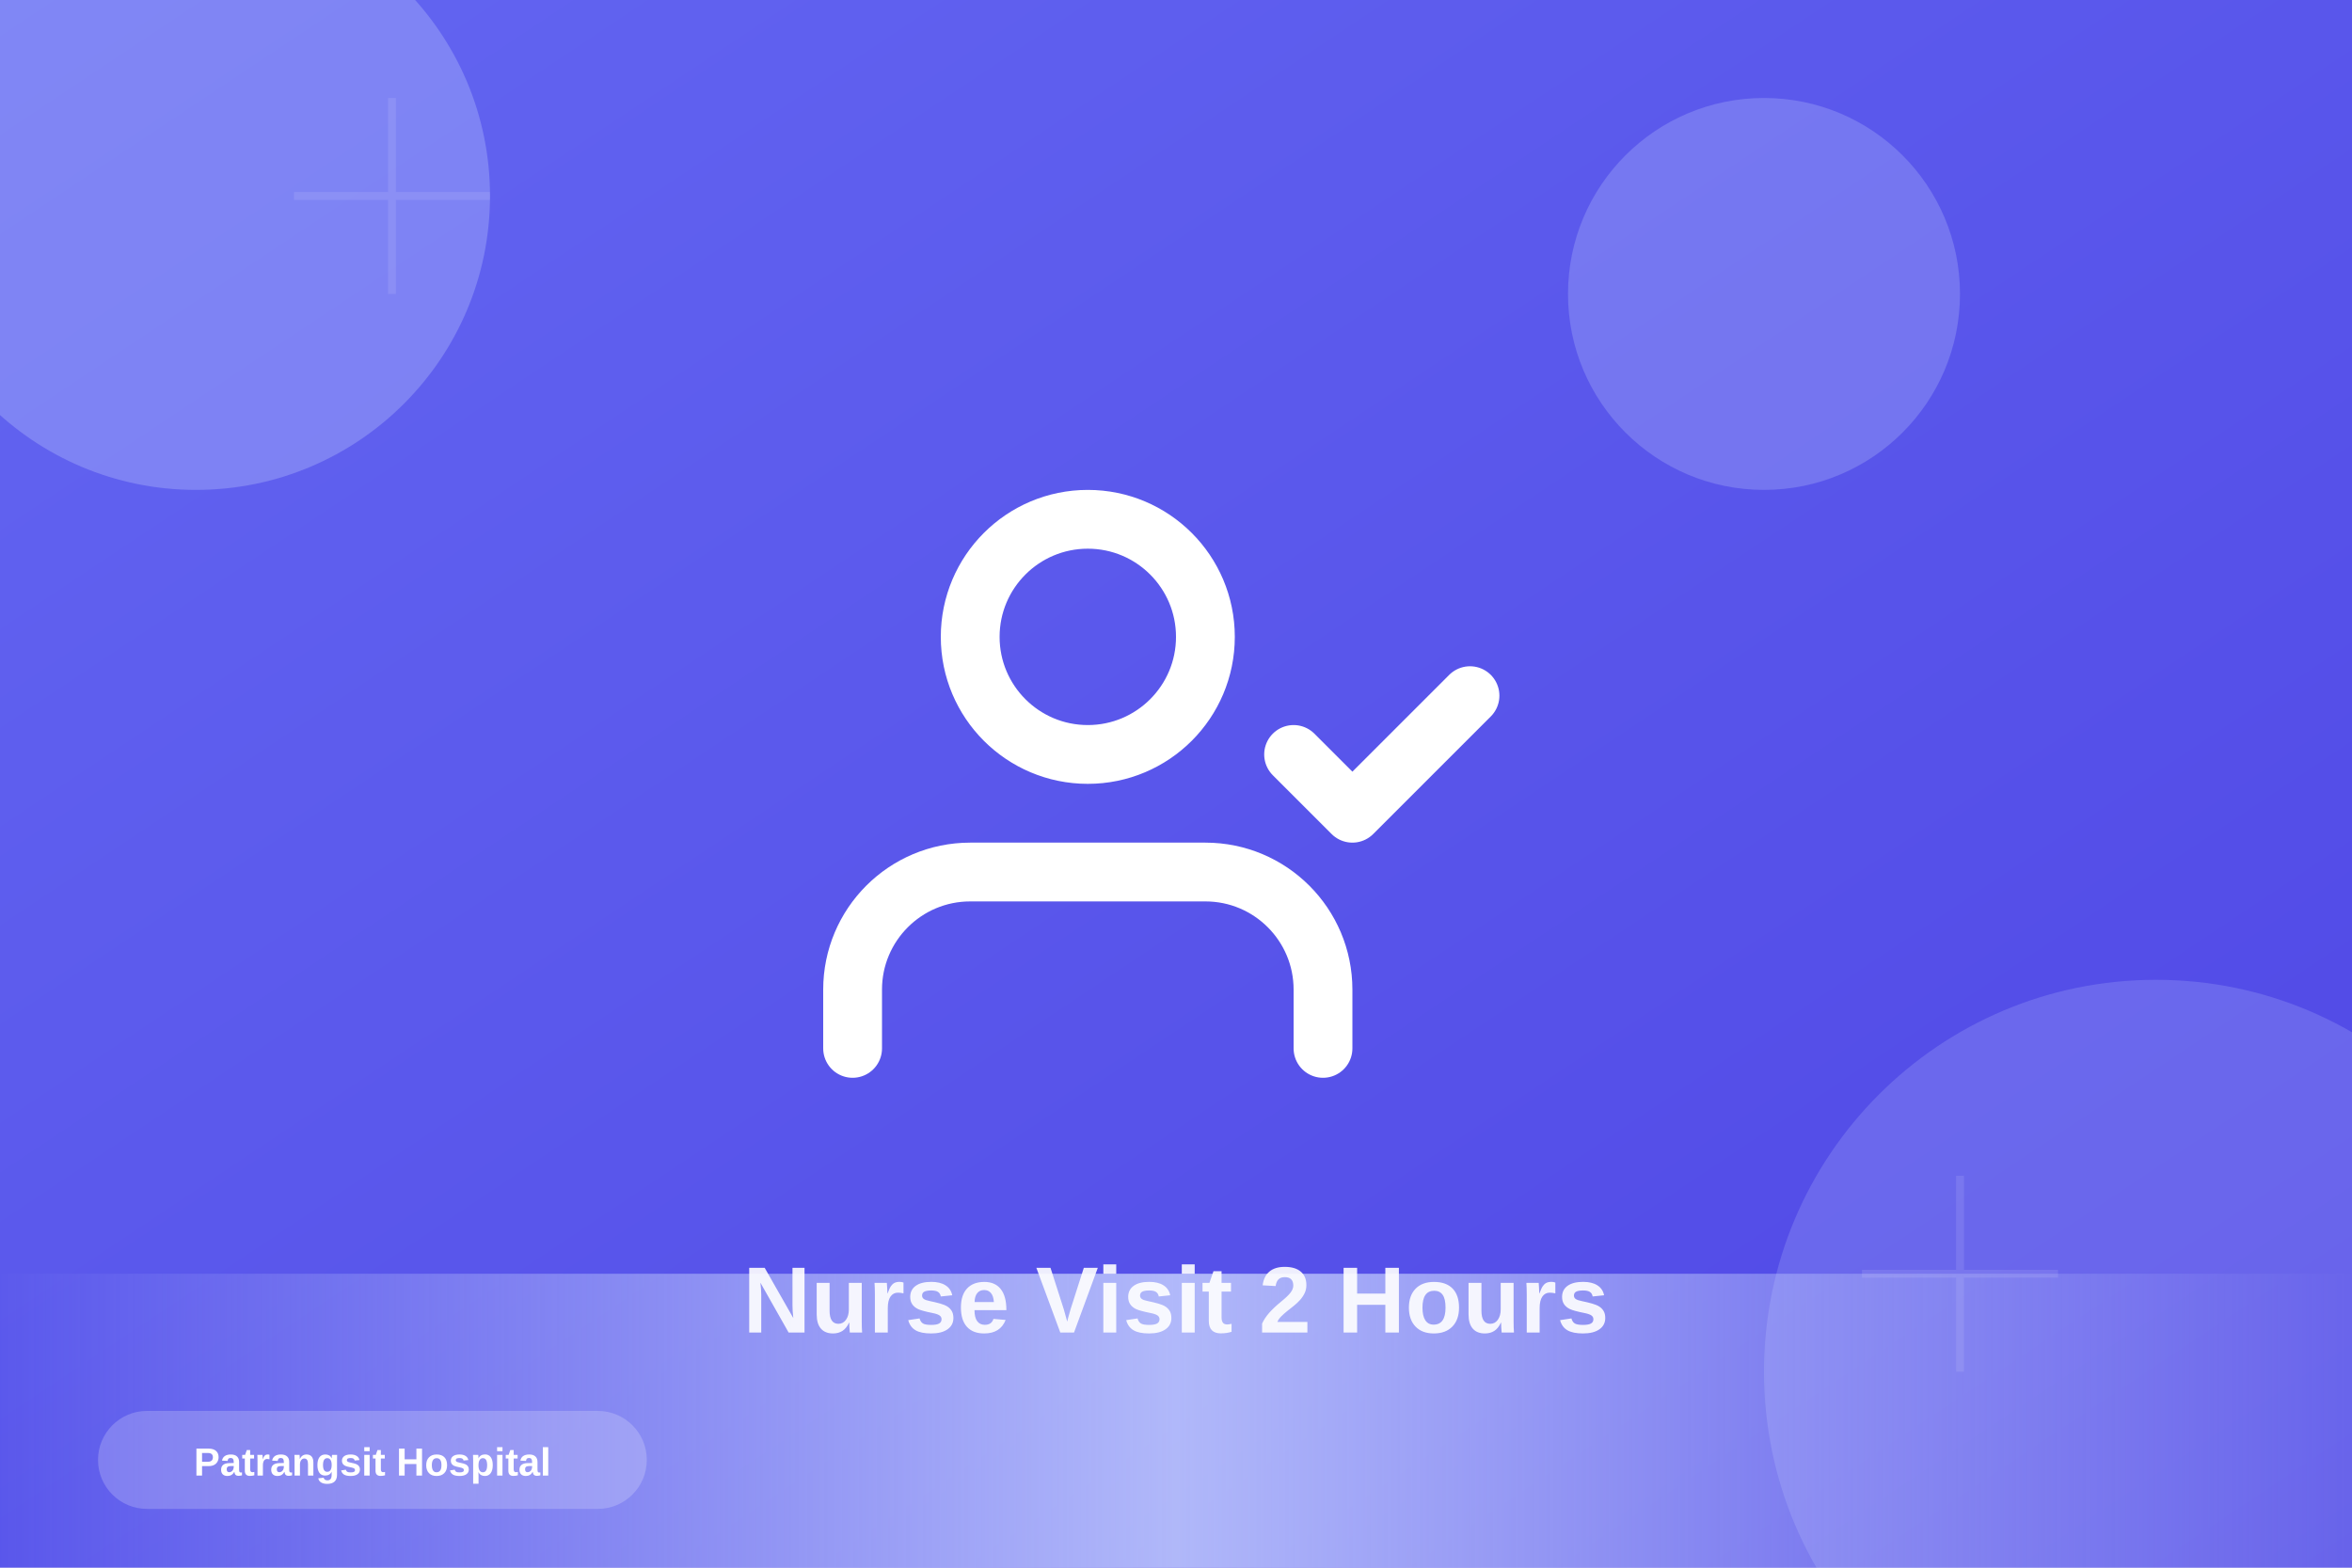
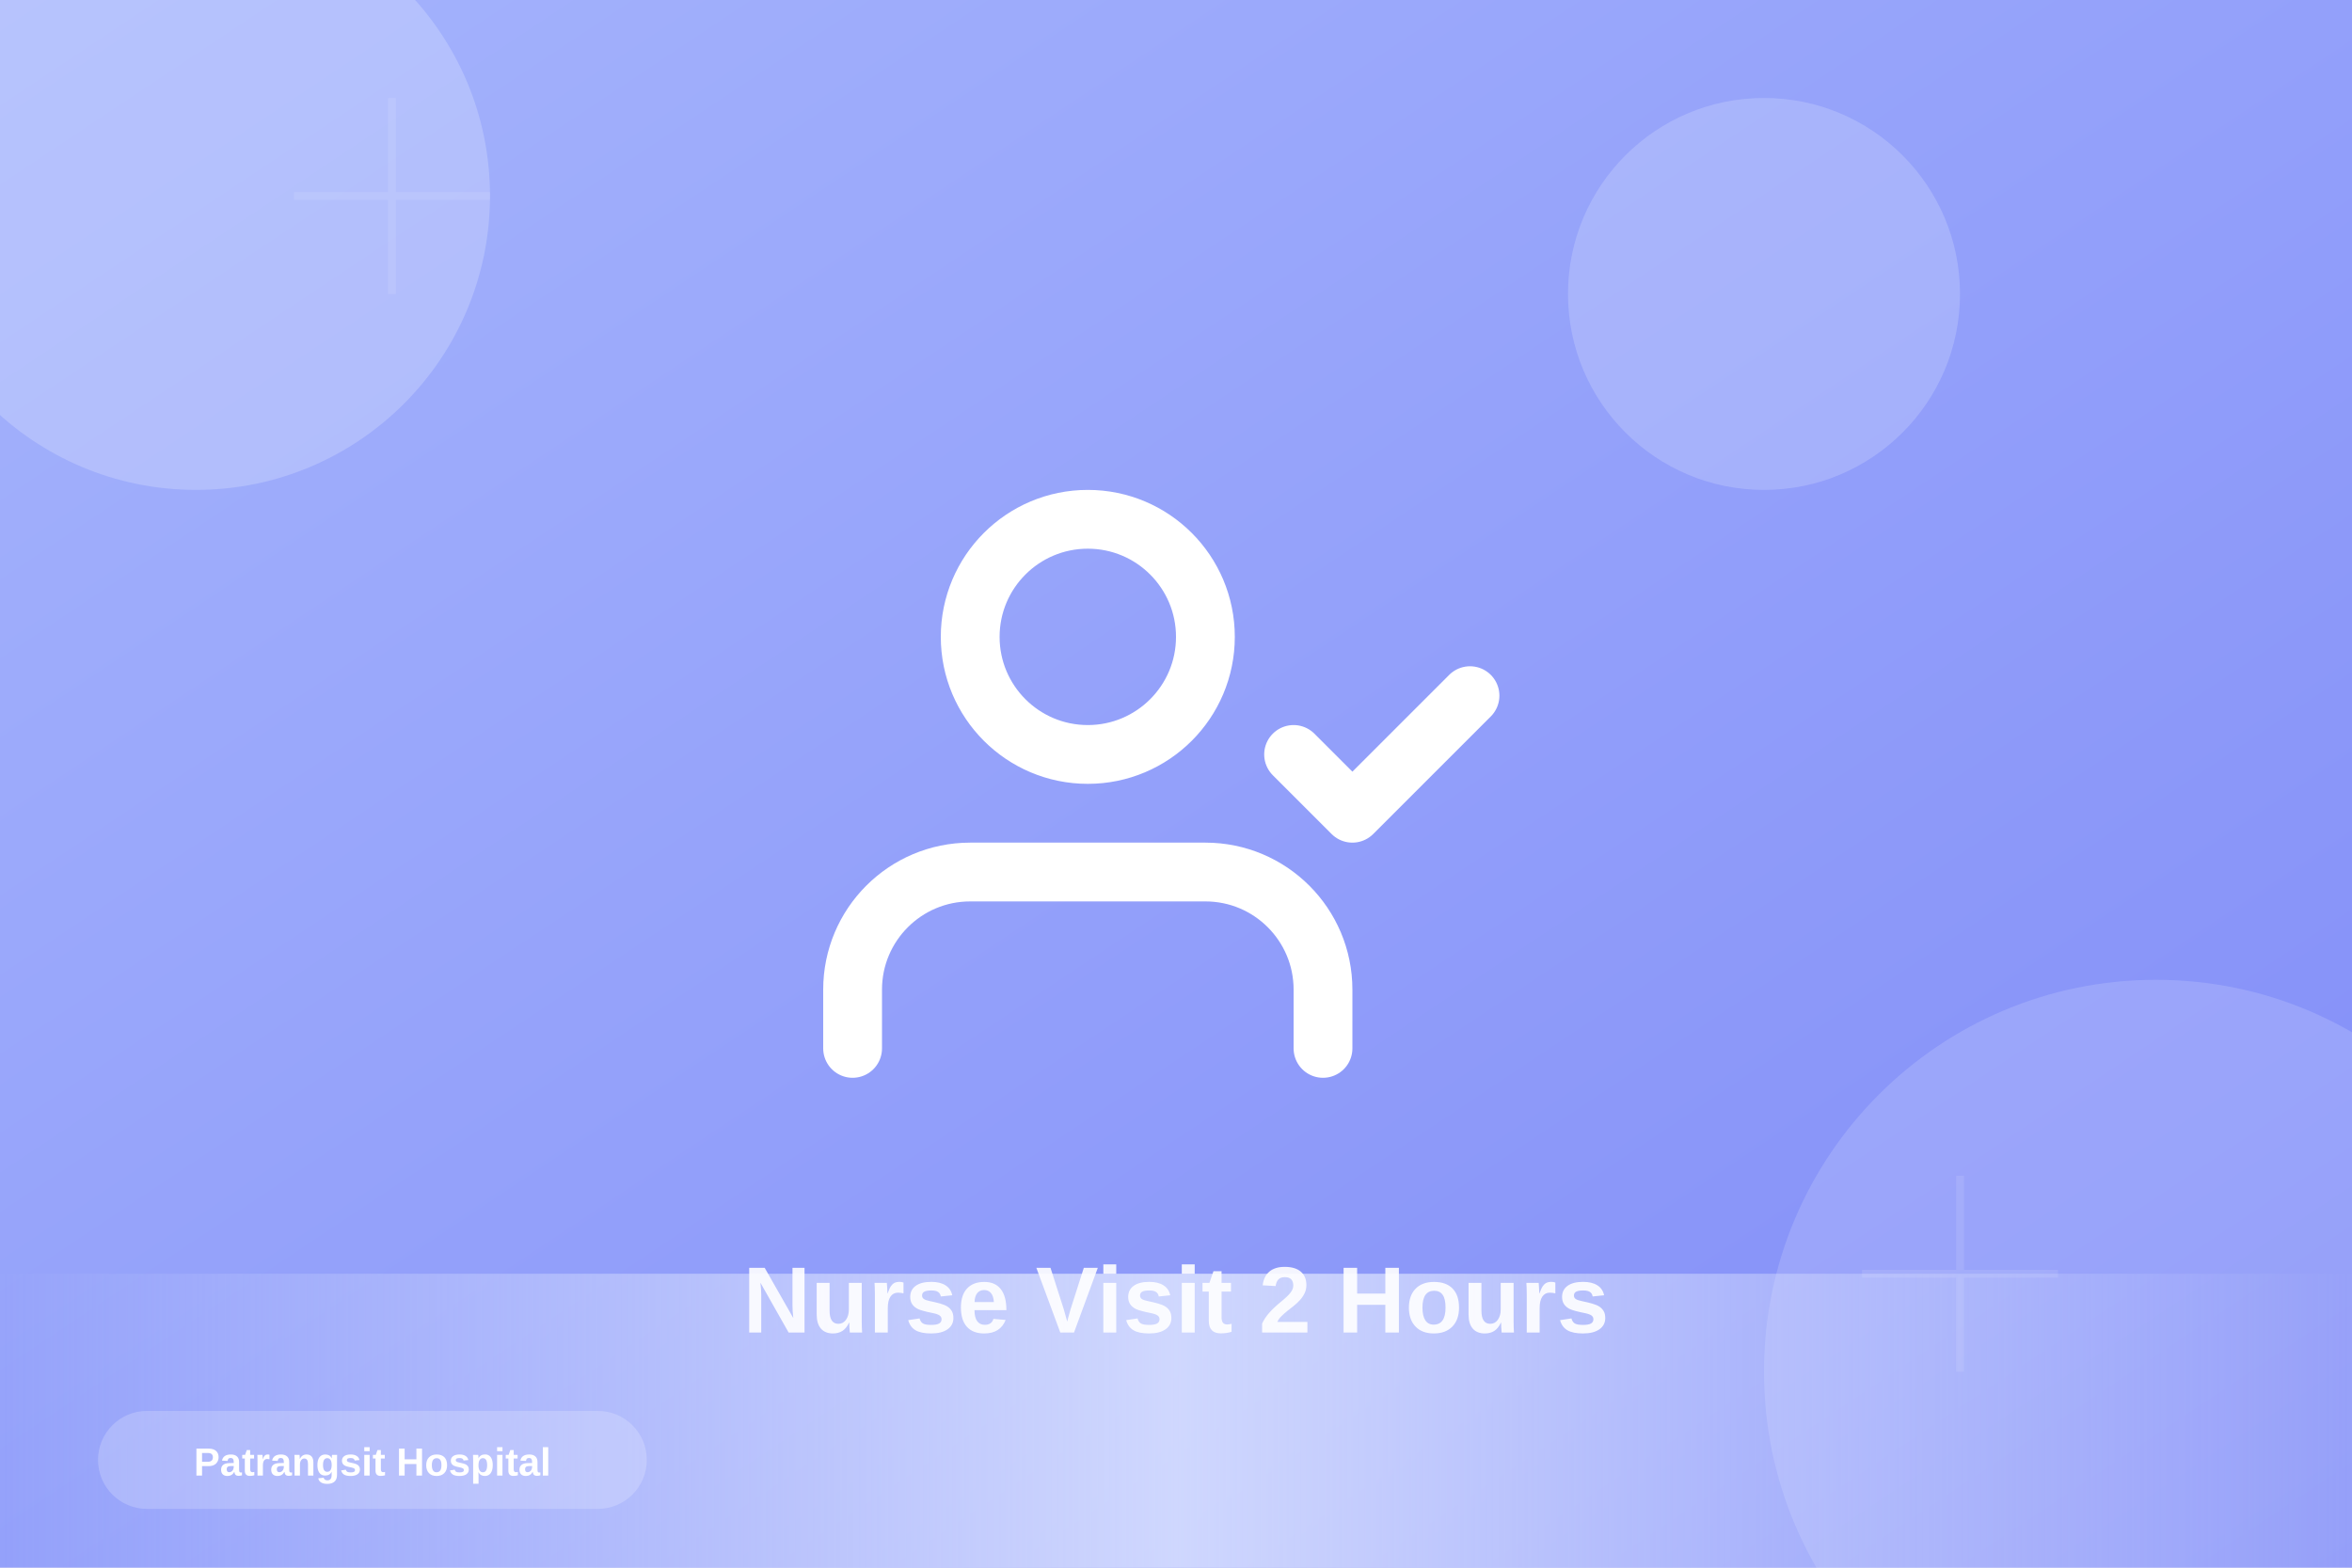
<svg xmlns="http://www.w3.org/2000/svg" width="1200" height="800" viewBox="0 0 1200 800">
  <defs>
    <linearGradient id="grad-nurse-visit-2h" x1="0%" y1="0%" x2="100%" y2="100%">
-       <stop offset="0%" style="stop-color:#6366f1;stop-opacity:1" />
-       <stop offset="100%" style="stop-color:#4f46e5;stop-opacity:1" />
+       <stop offset="0%" style="stop-color:#a5b4fc;stop-opacity:1" />
+       <stop offset="100%" style="stop-color:#818cf8;stop-opacity:1" />
    </linearGradient>
    <linearGradient id="accent-nurse-visit-2h" x1="0%" y1="0%" x2="100%" y2="0%">
-       <stop offset="0%" style="stop-color:#c7d2fe;stop-opacity:0" />
-       <stop offset="50%" style="stop-color:#c7d2fe;stop-opacity:0.8" />
-       <stop offset="100%" style="stop-color:#c7d2fe;stop-opacity:0" />
+       <stop offset="0%" style="stop-color:#e0e7ff;stop-opacity:0" />
+       <stop offset="50%" style="stop-color:#e0e7ff;stop-opacity:0.8" />
+       <stop offset="100%" style="stop-color:#e0e7ff;stop-opacity:0" />
    </linearGradient>
  </defs>
  <rect width="1200" height="800" fill="url(#grad-nurse-visit-2h)" />
-   <circle cx="100" cy="100" r="150" fill="#c7d2fe" opacity="0.3" />
-   <circle cx="1100" cy="700" r="200" fill="#c7d2fe" opacity="0.2" />
-   <circle cx="900" cy="150" r="100" fill="#c7d2fe" opacity="0.25" />
+   <circle cx="100" cy="100" r="150" fill="#e0e7ff" opacity="0.3" />
+   <circle cx="1100" cy="700" r="200" fill="#e0e7ff" opacity="0.2" />
+   <circle cx="900" cy="150" r="100" fill="#e0e7ff" opacity="0.25" />
  <rect x="0" y="650" width="1200" height="150" fill="url(#accent-nurse-visit-2h)" />
  <g transform="translate(600, 400) scale(15)">
    <g transform="translate(-12, -12)" stroke="white" stroke-width="2" fill="none" stroke-linecap="round" stroke-linejoin="round">
      <path d="M17 21v-2a4 4 0 0 0-4-4H5a4 4 0 0 0-4 4v2 M9 11a4 4 0 1 0 0-8 4 4 0 0 0 0 8z M16 11l2 2 4-4" />
    </g>
  </g>
  <g opacity="0.1">
    <path d="M 200 50 L 200 150 M 150 100 L 250 100" stroke="white" stroke-width="4" />
    <path d="M 1000 600 L 1000 700 M 950 650 L 1050 650" stroke="white" stroke-width="4" />
  </g>
  <text x="600" y="680" font-family="Arial, sans-serif" font-size="48" font-weight="bold" fill="white" text-anchor="middle" opacity="0.9">
    Nurse Visit 2 Hours
  </text>
  <g transform="translate(50, 720)">
    <rect x="0" y="0" width="280" height="50" rx="25" fill="white" opacity="0.2" />
    <text x="140" y="33" font-family="Arial, sans-serif" font-size="20" font-weight="600" fill="white" text-anchor="middle">
      Patrangsit Hospital
    </text>
  </g>
</svg>
